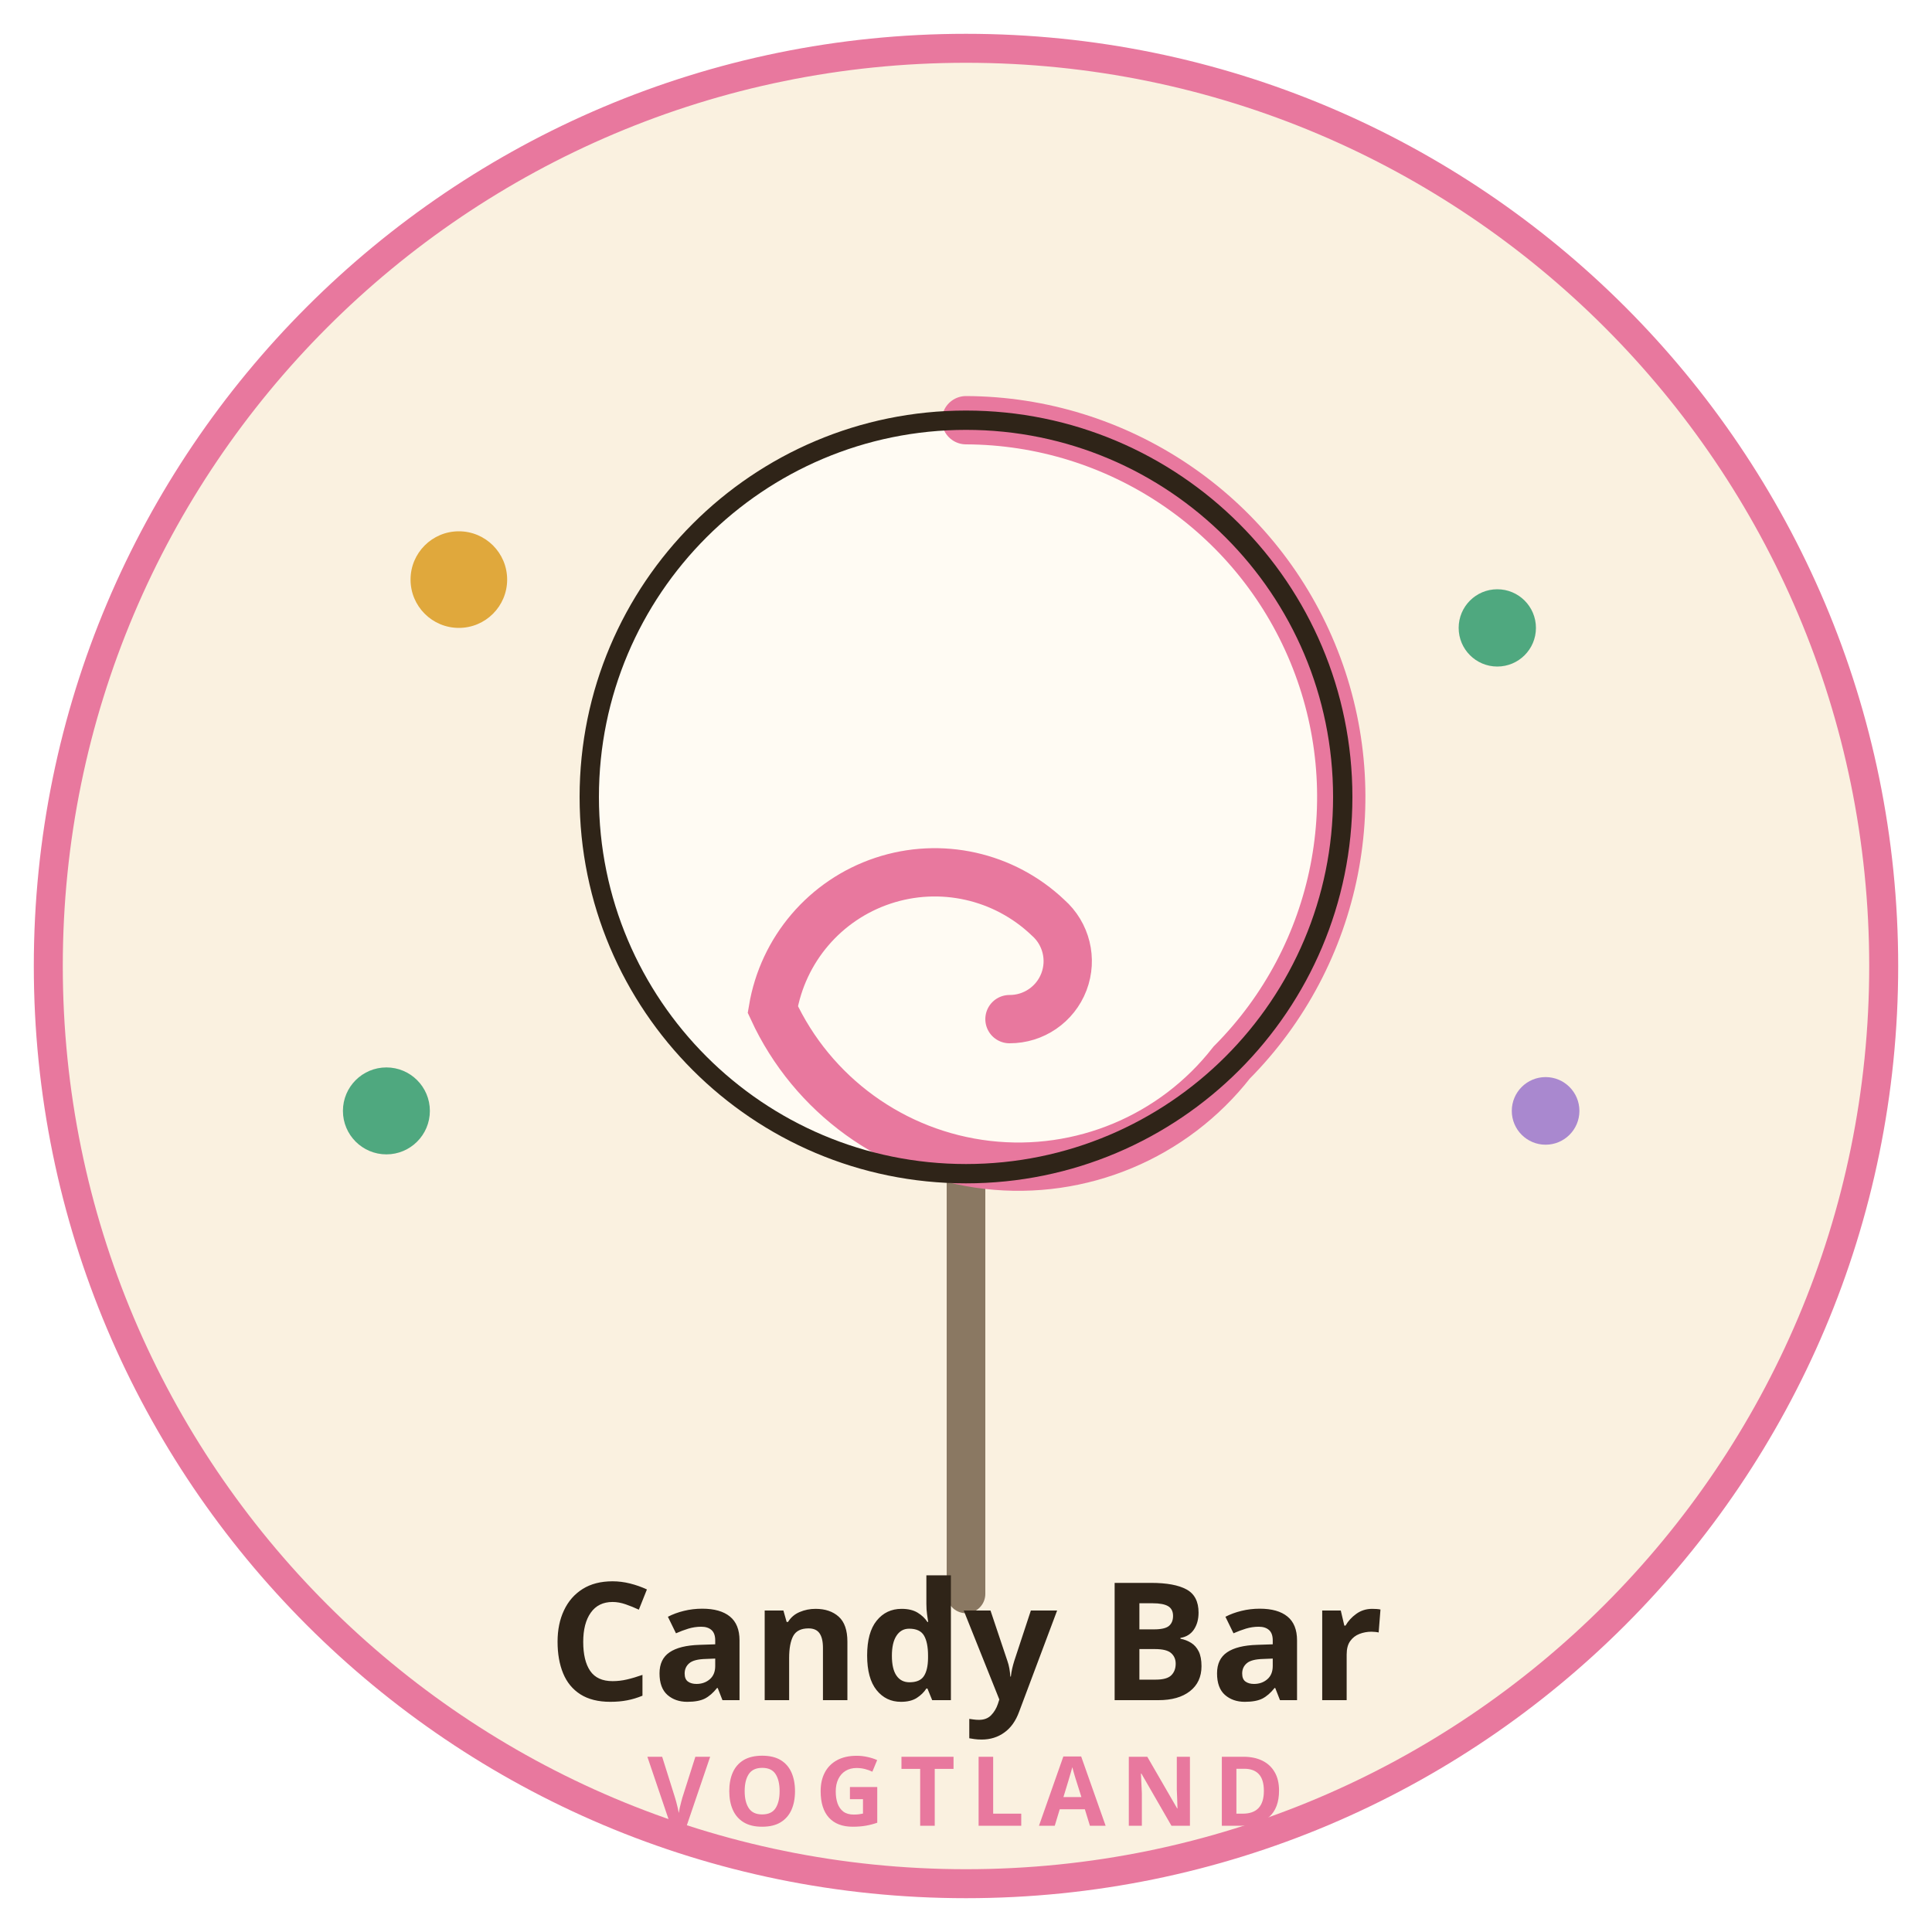
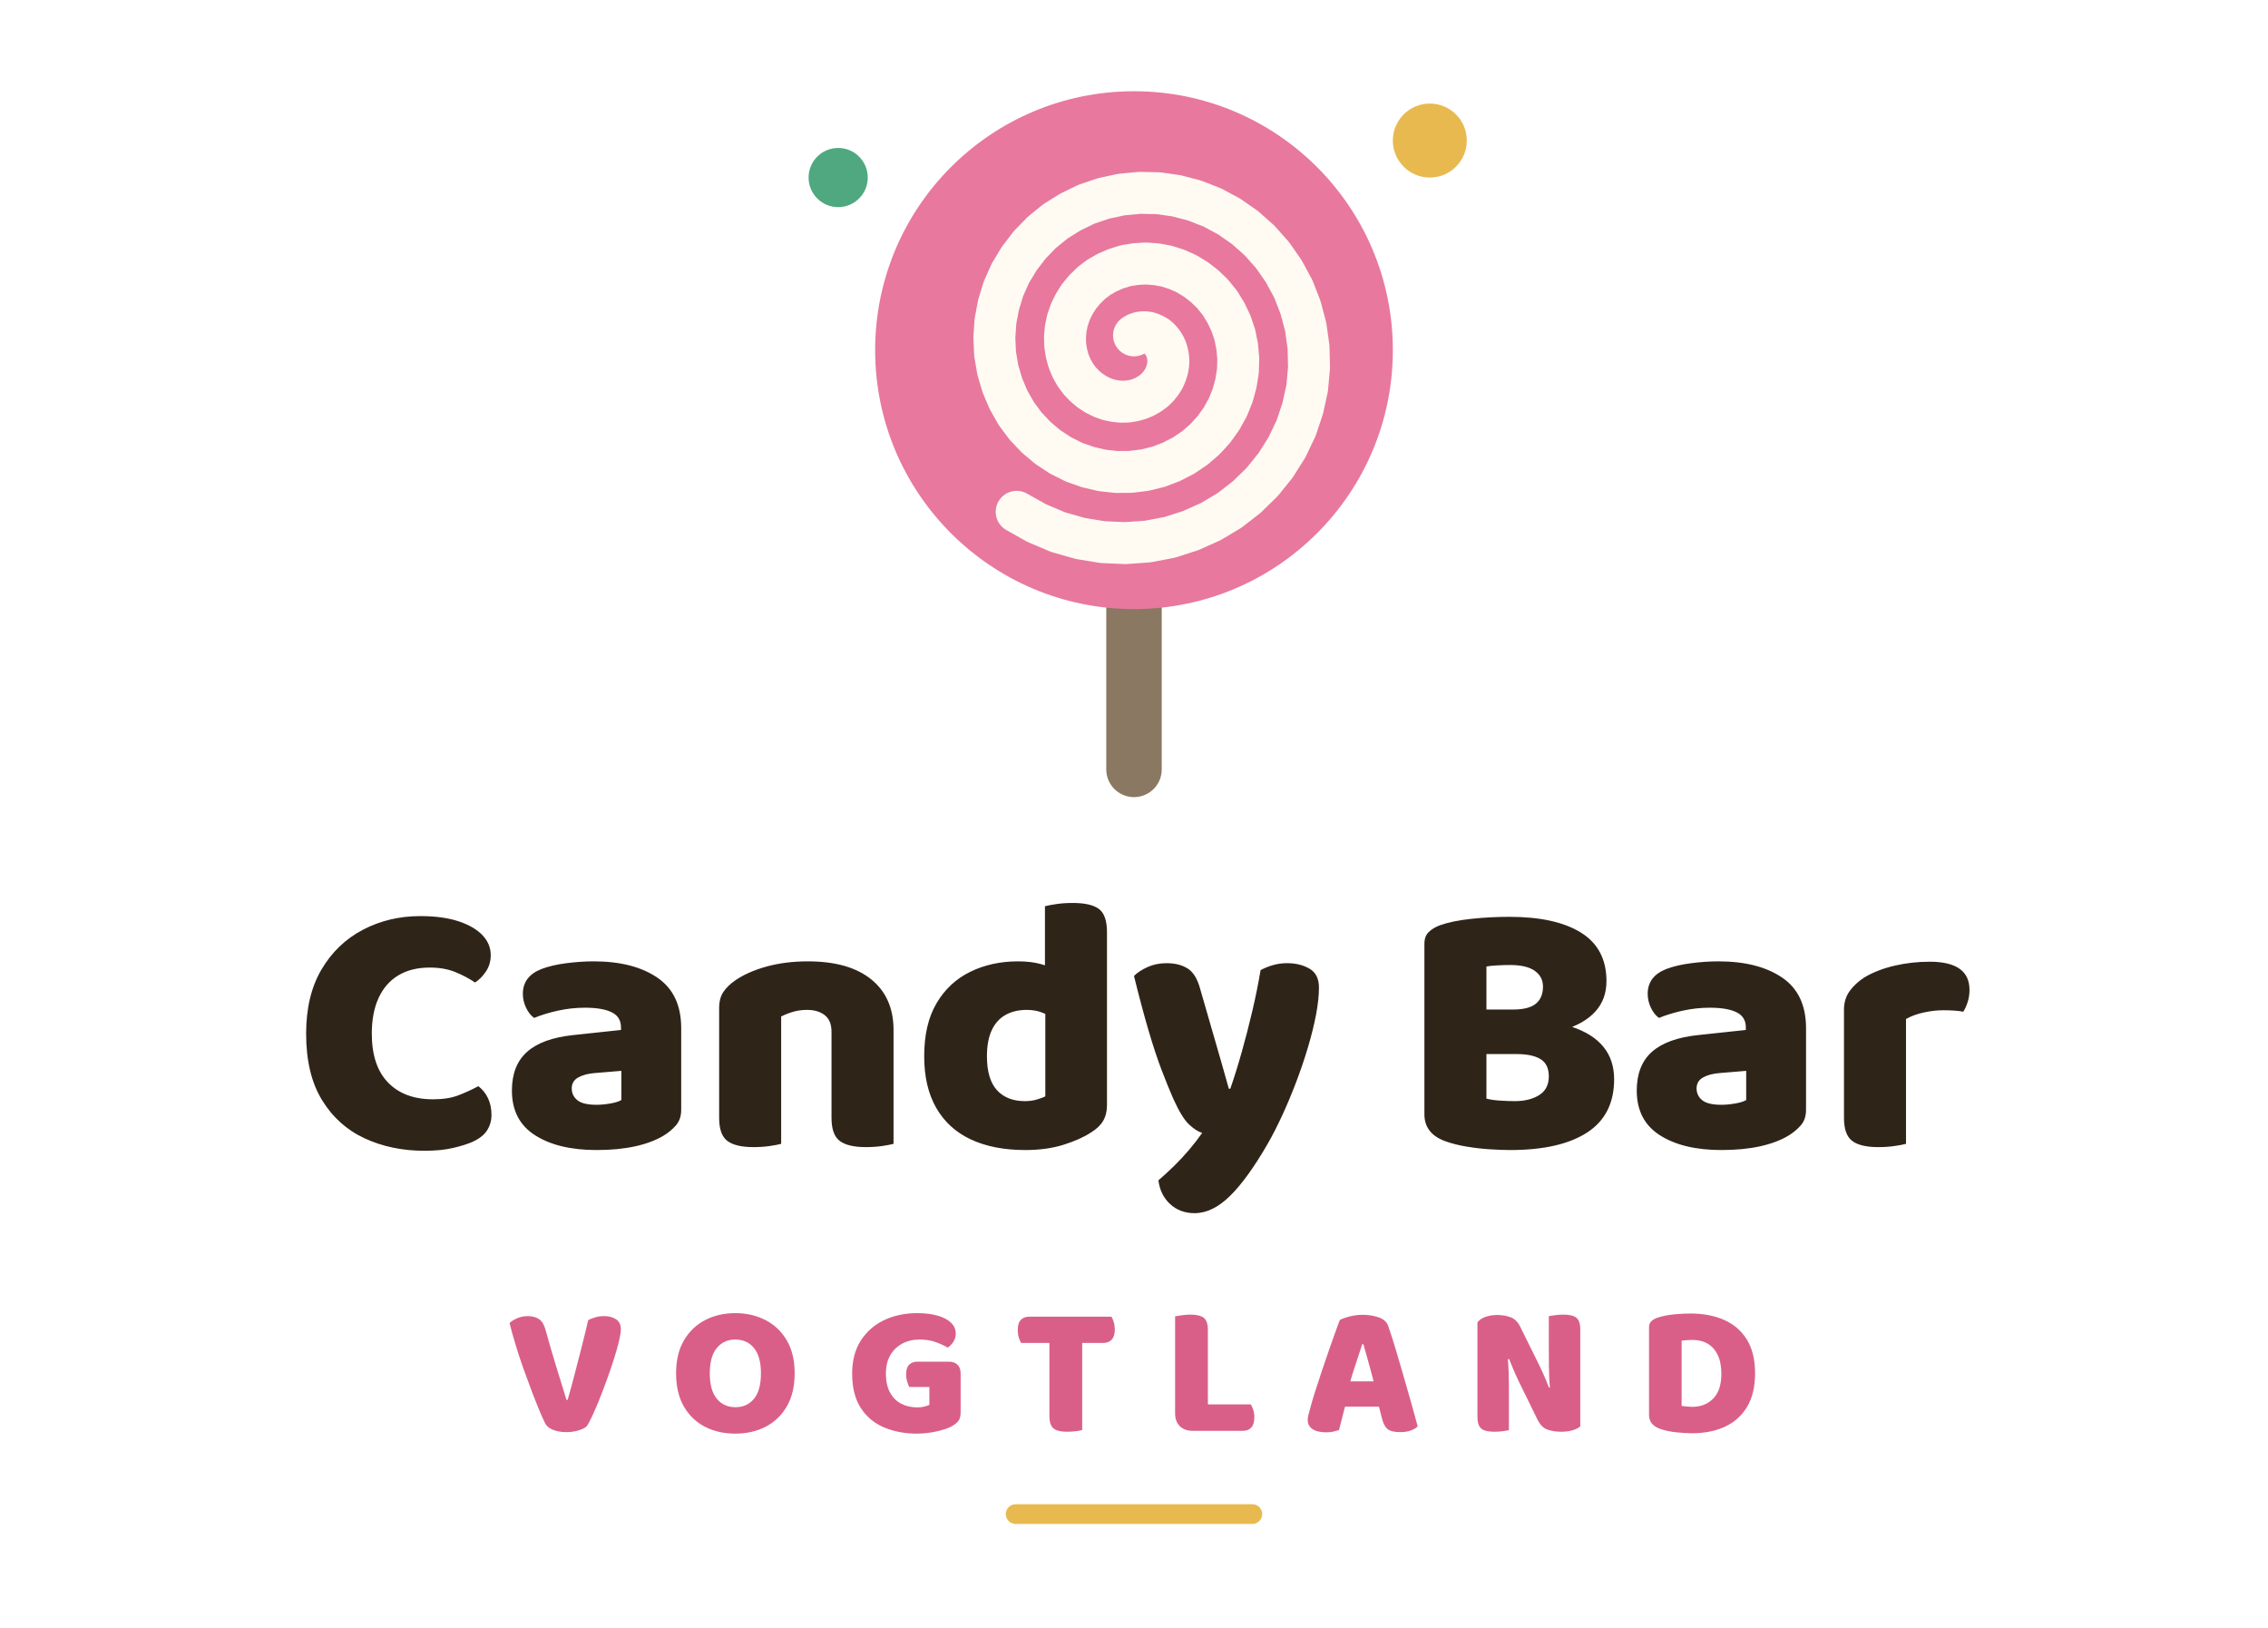
- <svg xmlns="http://www.w3.org/2000/svg" viewBox="0 0 400 400">
-   <circle cx="200" cy="200" r="190" fill="#faf1e0" stroke="#e8789e" stroke-width="6" />
-   <line x1="200" y1="240" x2="200" y2="330" stroke="#8a7862" stroke-width="8" stroke-linecap="round" />
-   <circle cx="200" cy="165" r="78" fill="#fffbf3" />
-   <path d="M200 165             m0,-78             a78,78 0 0 1 55,133             a56,56 0 0 1 -95,-11             a34,34 0 0 1 57,-19             a12,12 0 0 1 -8,21" fill="none" stroke="#e8789e" stroke-width="10" stroke-linecap="round" />
-   <circle cx="200" cy="165" r="78" fill="none" stroke="#2f2418" stroke-width="4" />
-   <circle cx="95" cy="120" r="10" fill="#e0a83c" />
-   <circle cx="310" cy="130" r="8" fill="#4fa87f" />
-   <circle cx="320" cy="230" r="7" fill="#a988cf" />
-   <circle cx="80" cy="230" r="9" fill="#4fa87f" />
-   <text x="200" y="352" text-anchor="middle" font-family="Fredoka, sans-serif" font-weight="700" font-size="34" fill="#2f2418">Candy Bar</text>
-   <text x="200" y="378" text-anchor="middle" font-family="Fredoka, sans-serif" font-weight="600" font-size="20" letter-spacing="3" fill="#e8789e">VOGTLAND</text>
+ <svg xmlns="http://www.w3.org/2000/svg" viewBox="0 0 460 330" role="img" aria-label="Candy Bar Vogtland">
+   <style>.t{fill:#2f2418}.v{fill:#d95f89}@media (prefers-color-scheme:dark){.t{fill:#f2e8d6}.v{fill:#f08fb0}}</style>
+   <g transform="translate(150.0 6) scale(2.5)">
+     <line x1="32" y1="45" x2="32" y2="60" stroke="#8a7862" stroke-width="4.5" stroke-linecap="round" />
+     <circle cx="32" cy="26" r="21" fill="#e8789e" />
+     <path d="M32.00 24.80 L32.15 24.70 L32.33 24.62 L32.52 24.57 L32.73 24.55 L32.96 24.55 L33.19 24.59 L33.42 24.67 L33.65 24.78 L33.88 24.92 L34.09 25.11 L34.28 25.33 L34.45 25.58 L34.59 25.86 L34.69 26.17 L34.76 26.50 L34.79 26.85 L34.77 27.21 L34.70 27.58 L34.58 27.95 L34.42 28.31 L34.20 28.66 L33.93 28.99 L33.62 29.29 L33.26 29.55 L32.86 29.78 L32.43 29.96 L31.96 30.09 L31.47 30.17 L30.97 30.18 L30.45 30.13 L29.93 30.02 L29.42 29.84 L28.92 29.59 L28.44 29.28 L28.00 28.91 L27.59 28.48 L27.23 27.99 L26.93 27.45 L26.69 26.87 L26.52 26.25 L26.42 25.60 L26.40 24.93 L26.46 24.26 L26.60 23.58 L26.83 22.91 L27.14 22.27 L27.53 21.65 L28.00 21.08 L28.54 20.55 L29.15 20.09 L29.83 19.70 L30.55 19.39 L31.32 19.15 L32.13 19.02 L32.95 18.97 L33.79 19.03 L34.63 19.18 L35.45 19.44 L36.26 19.80 L37.02 20.26 L37.73 20.81 L38.39 21.45 L38.97 22.17 L39.46 22.97 L39.87 23.83 L40.18 24.74 L40.37 25.70 L40.46 26.68 L40.43 27.69 L40.27 28.69 L40.00 29.68 L39.61 30.64 L39.10 31.56 L38.48 32.43 L37.76 33.22 L36.94 33.93 L36.02 34.55 L35.03 35.06 L33.98 35.46 L32.88 35.73 L31.73 35.87 L30.57 35.88 L29.40 35.75 L28.25 35.48 L27.12 35.08 L26.03 34.53 L25.01 33.86 L24.06 33.06 L23.20 32.15 L22.45 31.14 L21.82 30.03 L21.32 28.85 L20.95 27.60 L20.73 26.30 L20.67 24.98 L20.76 23.65 L21.01 22.32 L21.41 21.02 L21.97 19.76 L22.69 18.57 L23.54 17.46 L24.52 16.45 L25.63 15.55 L26.85 14.79 L28.15 14.16 L29.54 13.69 L30.98 13.38 L32.46 13.24 L33.96 13.27 L35.45 13.48 L36.93 13.87 L38.36 14.43 L39.72 15.16 L41.01 16.06 L42.18 17.10 L43.24 18.29 L44.15 19.60 L44.92 21.02 L45.51 22.53 L45.93 24.11 L46.16 25.75 L46.20 27.41 L46.05 29.07 L45.69 30.72 L45.15 32.33 L44.41 33.88 L43.49 35.34 L42.40 36.69 L41.15 37.91 L39.76 38.99 L38.24 39.90 L36.61 40.63 L34.90 41.18 L33.12 41.52 L31.30 41.65 L29.46 41.57 L27.64 41.27 L25.85 40.76 L24.12 40.03 L22.48 39.11" fill="none" stroke="#fffbf3" stroke-width="3.4" stroke-linecap="round" stroke-linejoin="round" />
+     <circle cx="56" cy="9" r="3" fill="#e8b94f" />
+     <circle cx="8" cy="12" r="2.4" fill="#4fa87f" />
+   </g>
+   <path transform="translate(59.5 232)" d="M40.034 -38.332Q40.034 -36.482 39.072 -35.039Q38.11 -33.596 36.852 -32.782Q35.002 -34.04 32.782 -34.928Q30.562 -35.816 27.676 -35.816Q23.902 -35.816 21.275 -34.225Q18.648 -32.634 17.279 -29.637Q15.91 -26.64 15.91 -22.422Q15.91 -15.91 19.203 -12.506Q22.496 -9.102 28.342 -9.102Q31.376 -9.102 33.485 -9.916Q35.594 -10.73 37.518 -11.766Q38.776 -10.804 39.479 -9.324Q40.182 -7.844 40.182 -5.92Q40.182 -4.218 39.294 -2.812Q38.406 -1.406 36.26 -0.444Q34.928 0.148 32.486 0.74Q30.044 1.332 26.566 1.332Q19.906 1.332 14.467 -1.184Q9.028 -3.7 5.809 -8.954Q2.59 -14.208 2.59 -22.422Q2.59 -30.118 5.698 -35.409Q8.806 -40.7 14.097 -43.475Q19.388 -46.25 25.752 -46.25Q30.266 -46.25 33.448 -45.214Q36.63 -44.178 38.332 -42.402Q40.034 -40.626 40.034 -38.332Z M61.494 -7.992Q62.752 -7.992 64.269 -8.251Q65.786 -8.51 66.526 -8.954V-14.874L61.198 -14.43Q59.126 -14.282 57.794 -13.542Q56.462 -12.802 56.462 -11.322Q56.462 -9.842 57.609 -8.917Q58.756 -7.992 61.494 -7.992ZM60.902 -37.074Q68.968 -37.074 73.815 -33.781Q78.662 -30.488 78.662 -23.532V-6.956Q78.662 -5.032 77.589 -3.811Q76.516 -2.59 75.036 -1.702Q72.668 -0.296 69.264 0.444Q65.86 1.184 61.494 1.184Q53.724 1.184 49.025 -1.813Q44.326 -4.81 44.326 -10.878Q44.326 -15.984 47.397 -18.722Q50.468 -21.46 56.758 -22.126L66.452 -23.162V-23.68Q66.452 -25.826 64.565 -26.751Q62.678 -27.676 59.126 -27.676Q56.388 -27.676 53.687 -27.084Q50.986 -26.492 48.84 -25.604Q47.878 -26.27 47.212 -27.639Q46.546 -29.008 46.546 -30.488Q46.546 -34.04 50.32 -35.52Q52.466 -36.334 55.389 -36.704Q58.312 -37.074 60.902 -37.074Z M121.73 -23.162V-16.354H109.15V-22.792Q109.15 -25.086 107.781 -26.159Q106.412 -27.232 104.192 -27.232Q102.712 -27.232 101.417 -26.862Q100.122 -26.492 98.938 -25.9V-16.354H86.358V-27.602Q86.358 -29.6 87.209 -30.858Q88.06 -32.116 89.54 -33.152Q92.056 -34.928 95.904 -36.001Q99.752 -37.074 104.34 -37.074Q112.702 -37.074 117.216 -33.411Q121.73 -29.748 121.73 -23.162ZM86.358 -19.536H98.938V-0.074Q98.124 0.148 96.607 0.37Q95.09 0.592 93.314 0.592Q89.688 0.592 88.023 -0.666Q86.358 -1.924 86.358 -5.328ZM109.15 -19.536H121.73V-0.074Q120.916 0.148 119.399 0.37Q117.882 0.592 116.106 0.592Q112.48 0.592 110.815 -0.666Q109.15 -1.924 109.15 -5.328Z M152.514 -9.694V-31.154H165.02V-7.918Q165.02 -6.068 164.243 -4.736Q163.466 -3.404 161.764 -2.368Q159.618 -0.962 156.214 0.111Q152.81 1.184 148.444 1.184Q142.006 1.184 137.418 -0.962Q132.83 -3.108 130.388 -7.363Q127.946 -11.618 127.946 -17.834Q127.946 -24.346 130.462 -28.601Q132.978 -32.856 137.307 -34.965Q141.636 -37.074 146.964 -37.074Q149.554 -37.074 151.478 -36.556Q153.402 -36.038 154.66 -35.372V-25.16Q153.698 -25.9 152.181 -26.566Q150.664 -27.232 148.74 -27.232Q146.224 -27.232 144.411 -26.196Q142.598 -25.16 141.636 -23.088Q140.674 -21.016 140.674 -17.834Q140.674 -13.172 142.709 -10.952Q144.744 -8.732 148.37 -8.732Q149.702 -8.732 150.812 -9.065Q151.922 -9.398 152.514 -9.694ZM165.02 -28.786H152.44V-48.248Q153.254 -48.47 154.771 -48.692Q156.288 -48.914 158.064 -48.914Q161.764 -48.914 163.392 -47.693Q165.02 -46.472 165.02 -42.994Z M178.488 -9.176Q177.378 -11.692 176.12 -14.985Q174.862 -18.278 173.493 -22.903Q172.124 -27.528 170.496 -34.114Q171.532 -35.15 173.271 -35.927Q175.01 -36.704 177.082 -36.704Q179.672 -36.704 181.374 -35.631Q183.076 -34.558 183.89 -31.598Q185.37 -26.418 186.85 -21.349Q188.33 -16.28 189.736 -11.248H190.032Q191.216 -14.652 192.363 -18.722Q193.51 -22.792 194.509 -27.047Q195.508 -31.302 196.174 -35.298Q197.432 -35.964 198.764 -36.334Q200.096 -36.704 201.576 -36.704Q204.166 -36.704 206.09 -35.594Q208.014 -34.484 208.014 -31.746Q208.014 -29.378 207.422 -26.27Q206.83 -23.162 205.794 -19.684Q204.758 -16.206 203.426 -12.691Q202.094 -9.176 200.614 -5.957Q199.134 -2.738 197.654 -0.148Q193.51 7.03 189.958 10.508Q186.406 13.986 182.78 13.986Q179.82 13.986 177.822 12.136Q175.824 10.286 175.454 7.326Q177.008 5.994 178.599 4.44Q180.19 2.886 181.67 1.147Q183.15 -0.592 184.334 -2.294Q183.076 -2.664 181.633 -4.033Q180.19 -5.402 178.488 -9.176Z M252.636 -27.306V-18.278H237.392V-27.306ZM248.048 -18.278 248.418 -25.234Q254.93 -25.234 259.222 -23.828Q263.514 -22.422 265.697 -19.758Q267.88 -17.094 267.88 -13.172Q267.88 -5.92 262.404 -2.368Q256.928 1.184 246.79 1.184Q245.088 1.184 242.72 1.036Q240.352 0.888 237.91 0.481Q235.468 0.074 233.47 -0.666Q229.4 -2.22 229.4 -6.068V-40.626Q229.4 -42.18 230.288 -43.031Q231.176 -43.882 232.582 -44.4Q235.098 -45.288 238.909 -45.695Q242.72 -46.102 246.642 -46.102Q256.04 -46.102 261.183 -42.883Q266.326 -39.664 266.326 -33.078Q266.326 -29.378 264.069 -26.899Q261.812 -24.42 257.668 -23.199Q253.524 -21.978 247.826 -21.978L247.382 -27.306Q250.564 -27.306 252.007 -28.49Q253.45 -29.674 253.45 -31.968Q253.45 -33.966 251.785 -35.15Q250.12 -36.334 246.79 -36.334Q245.68 -36.334 244.237 -36.26Q242.794 -36.186 241.98 -36.038V-9.25Q243.016 -8.954 244.681 -8.843Q246.346 -8.732 247.752 -8.732Q250.712 -8.732 252.673 -9.953Q254.634 -11.174 254.634 -13.764Q254.634 -16.206 252.969 -17.242Q251.304 -18.278 248.048 -18.278Z M289.636 -7.992Q290.894 -7.992 292.411 -8.251Q293.928 -8.51 294.668 -8.954V-14.874L289.34 -14.43Q287.268 -14.282 285.936 -13.542Q284.604 -12.802 284.604 -11.322Q284.604 -9.842 285.751 -8.917Q286.898 -7.992 289.636 -7.992ZM289.044 -37.074Q297.11 -37.074 301.957 -33.781Q306.804 -30.488 306.804 -23.532V-6.956Q306.804 -5.032 305.731 -3.811Q304.658 -2.59 303.178 -1.702Q300.81 -0.296 297.406 0.444Q294.002 1.184 289.636 1.184Q281.866 1.184 277.167 -1.813Q272.468 -4.81 272.468 -10.878Q272.468 -15.984 275.539 -18.722Q278.61 -21.46 284.9 -22.126L294.594 -23.162V-23.68Q294.594 -25.826 292.707 -26.751Q290.82 -27.676 287.268 -27.676Q284.53 -27.676 281.829 -27.084Q279.128 -26.492 276.982 -25.604Q276.02 -26.27 275.354 -27.639Q274.688 -29.008 274.688 -30.488Q274.688 -34.04 278.462 -35.52Q280.608 -36.334 283.531 -36.704Q286.454 -37.074 289.044 -37.074Z M327.08 -25.382V-16.946H314.5V-27.306Q314.5 -29.452 315.647 -31.043Q316.794 -32.634 318.644 -33.818Q321.234 -35.372 324.712 -36.186Q328.19 -37.0 331.89 -37.0Q339.956 -37.0 339.956 -31.302Q339.956 -29.97 339.586 -28.823Q339.216 -27.676 338.698 -26.862Q337.958 -27.01 336.922 -27.084Q335.886 -27.158 334.628 -27.158Q332.778 -27.158 330.706 -26.714Q328.634 -26.27 327.08 -25.382ZM314.5 -19.536H327.08V-0.074Q326.266 0.148 324.749 0.37Q323.232 0.592 321.456 0.592Q317.83 0.592 316.165 -0.666Q314.5 -1.924 314.5 -5.328Z" class="t" />
+   <path transform="translate(102.7 290)" d="M16.264 -0.76Q15.732 -0.304 14.611 0.038Q13.49 0.38 12.16 0.38Q10.602 0.38 9.443 -0.095Q8.284 -0.57 7.866 -1.406Q7.334 -2.47 6.612 -4.218Q5.89 -5.966 5.054 -8.17Q4.218 -10.374 3.382 -12.73Q2.546 -15.086 1.843 -17.423Q1.14 -19.76 0.646 -21.736Q1.178 -22.268 2.185 -22.705Q3.192 -23.142 4.332 -23.142Q5.738 -23.142 6.631 -22.534Q7.524 -21.926 7.942 -20.368Q8.968 -16.644 10.013 -13.243Q11.058 -9.842 12.198 -6.156H12.426Q13.11 -8.512 13.813 -11.21Q14.516 -13.908 15.238 -16.739Q15.96 -19.57 16.606 -22.344Q17.29 -22.686 18.088 -22.914Q18.886 -23.142 19.836 -23.142Q21.242 -23.142 22.23 -22.515Q23.218 -21.888 23.218 -20.444Q23.218 -19.646 22.838 -18.05Q22.458 -16.454 21.812 -14.421Q21.166 -12.388 20.387 -10.241Q19.608 -8.094 18.829 -6.156Q18.05 -4.218 17.366 -2.774Q16.682 -1.33 16.264 -0.76Z M58.476 -11.552Q58.476 -7.6 56.899 -4.864Q55.322 -2.128 52.605 -0.722Q49.888 0.684 46.43 0.684Q42.972 0.684 40.255 -0.722Q37.538 -2.128 35.98 -4.864Q34.422 -7.6 34.422 -11.552Q34.422 -15.504 36.018 -18.221Q37.614 -20.938 40.331 -22.344Q43.048 -23.75 46.43 -23.75Q49.812 -23.75 52.548 -22.344Q55.284 -20.938 56.88 -18.221Q58.476 -15.504 58.476 -11.552ZM51.636 -11.552Q51.636 -14.934 50.23 -16.663Q48.824 -18.392 46.43 -18.392Q44.112 -18.392 42.687 -16.682Q41.262 -14.972 41.262 -11.552Q41.262 -8.094 42.687 -6.384Q44.112 -4.674 46.468 -4.674Q48.824 -4.674 50.23 -6.384Q51.636 -8.094 51.636 -11.552Z M92.138 -11.514V-3.686Q92.138 -2.508 91.72 -1.938Q91.302 -1.368 90.39 -0.836Q89.326 -0.228 87.293 0.228Q85.26 0.684 83.246 0.684Q79.598 0.684 76.615 -0.57Q73.632 -1.824 71.884 -4.522Q70.136 -7.22 70.136 -11.476Q70.136 -15.466 71.903 -18.202Q73.67 -20.938 76.653 -22.344Q79.636 -23.75 83.322 -23.75Q85.716 -23.75 87.483 -23.237Q89.25 -22.724 90.2 -21.793Q91.15 -20.862 91.15 -19.608Q91.15 -18.658 90.656 -17.917Q90.162 -17.176 89.516 -16.758Q88.566 -17.328 87.122 -17.86Q85.678 -18.392 83.816 -18.392Q81.802 -18.392 80.244 -17.537Q78.686 -16.682 77.831 -15.143Q76.976 -13.604 76.976 -11.514Q76.976 -9.234 77.793 -7.695Q78.61 -6.156 80.054 -5.396Q81.498 -4.636 83.36 -4.636Q84.196 -4.636 84.823 -4.807Q85.45 -4.978 85.792 -5.13V-8.778H81.726Q81.498 -9.196 81.289 -9.88Q81.08 -10.564 81.08 -11.324Q81.08 -12.692 81.707 -13.3Q82.334 -13.908 83.322 -13.908H89.744Q90.884 -13.908 91.511 -13.281Q92.138 -12.654 92.138 -11.514Z M110.068 -17.708V-23.028H122.722Q122.988 -22.61 123.197 -21.926Q123.406 -21.242 123.406 -20.444Q123.406 -19.038 122.779 -18.373Q122.152 -17.708 121.088 -17.708ZM117.06 -23.028V-17.708H104.406Q104.14 -18.126 103.931 -18.81Q103.722 -19.494 103.722 -20.292Q103.722 -21.736 104.349 -22.382Q104.976 -23.028 106.04 -23.028ZM110.144 -18.734H116.794V-0.038Q116.376 0.076 115.502 0.19Q114.628 0.304 113.716 0.304Q111.74 0.304 110.942 -0.399Q110.144 -1.102 110.144 -2.85Z M135.636 -16.796H142.286V-0.228L139.17 0.114Q137.536 0.114 136.586 -0.836Q135.636 -1.786 135.636 -3.42ZM139.17 0.114V-5.244H150.988Q151.254 -4.826 151.482 -4.142Q151.71 -3.458 151.71 -2.66Q151.71 -1.254 151.102 -0.57Q150.494 0.114 149.43 0.114ZM142.286 -8.018H135.636V-23.104Q136.092 -23.18 136.985 -23.313Q137.878 -23.446 138.714 -23.446Q140.614 -23.446 141.45 -22.8Q142.286 -22.154 142.286 -20.292Z M173.82 -17.442H173.592Q173.25 -16.378 172.832 -15.124Q172.414 -13.87 171.958 -12.483Q171.502 -11.096 171.084 -9.614L170.248 -5.32Q170.02 -4.56 169.849 -3.838Q169.678 -3.116 169.507 -2.47Q169.336 -1.824 169.184 -1.216Q169.032 -0.608 168.88 -0.038Q168.386 0.114 167.778 0.266Q167.17 0.418 166.334 0.418Q164.434 0.418 163.484 -0.247Q162.534 -0.912 162.534 -2.09Q162.534 -2.622 162.686 -3.154Q162.838 -3.686 163.028 -4.408Q163.332 -5.624 163.94 -7.543Q164.548 -9.462 165.289 -11.685Q166.03 -13.908 166.771 -16.036Q167.512 -18.164 168.12 -19.855Q168.728 -21.546 169.032 -22.344Q169.678 -22.724 171.008 -23.066Q172.338 -23.408 173.63 -23.408Q175.53 -23.408 177.012 -22.857Q178.494 -22.306 178.874 -21.09Q179.558 -19.152 180.337 -16.549Q181.116 -13.946 181.933 -11.115Q182.75 -8.284 183.51 -5.605Q184.27 -2.926 184.84 -0.798Q184.384 -0.304 183.472 0.038Q182.56 0.38 181.306 0.38Q179.444 0.38 178.722 -0.247Q178.0 -0.874 177.658 -2.166L176.708 -5.814L175.948 -9.728Q175.568 -11.21 175.188 -12.578Q174.808 -13.946 174.466 -15.181Q174.124 -16.416 173.82 -17.442ZM167.398 -4.788 170.02 -9.918H178.38L179.178 -4.788Z M196.956 -15.2H203.074Q203.226 -13.452 203.283 -11.856Q203.34 -10.26 203.34 -8.835Q203.34 -7.41 203.34 -6.042V0.0Q202.96 0.076 202.105 0.19Q201.25 0.304 200.376 0.304Q198.476 0.304 197.716 -0.361Q196.956 -1.026 196.956 -2.736ZM217.818 -7.98H211.7Q211.472 -10.64 211.453 -12.882Q211.434 -15.124 211.434 -17.138V-23.142Q211.852 -23.218 212.688 -23.332Q213.524 -23.446 214.398 -23.446Q216.298 -23.446 217.058 -22.781Q217.818 -22.116 217.818 -20.406ZM217.818 -10.032V-0.798Q217.286 -0.304 216.279 0.0Q215.272 0.304 213.866 0.304Q212.46 0.304 211.206 -0.114Q209.952 -0.532 209.154 -2.128L205.392 -9.804Q205.012 -10.602 204.689 -11.305Q204.366 -12.008 204.062 -12.768Q203.758 -13.528 203.378 -14.44L196.956 -13.034V-21.85Q197.488 -22.61 198.59 -22.99Q199.692 -23.37 200.946 -23.37Q202.352 -23.37 203.625 -22.933Q204.898 -22.496 205.658 -20.938L209.458 -13.262Q209.838 -12.502 210.161 -11.78Q210.484 -11.058 210.807 -10.298Q211.13 -9.538 211.472 -8.626Z M246.426 -11.438Q246.426 -8.094 244.773 -6.422Q243.12 -4.75 240.536 -4.75Q240.042 -4.75 239.415 -4.807Q238.788 -4.864 238.37 -4.94V-18.164Q238.94 -18.24 239.491 -18.278Q240.042 -18.316 240.574 -18.316Q242.36 -18.316 243.671 -17.537Q244.982 -16.758 245.704 -15.238Q246.426 -13.718 246.426 -11.438ZM253.266 -11.552Q253.266 -15.694 251.613 -18.373Q249.96 -21.052 247.015 -22.363Q244.07 -23.674 240.118 -23.674Q238.674 -23.674 236.85 -23.503Q235.026 -23.332 233.392 -22.8Q232.67 -22.534 232.214 -22.097Q231.758 -21.66 231.758 -20.862V-3.116Q231.758 -1.14 233.848 -0.342Q235.368 0.228 237.287 0.418Q239.206 0.608 240.498 0.608Q244.336 0.608 247.205 -0.741Q250.074 -2.09 251.67 -4.788Q253.266 -7.486 253.266 -11.552Z" class="v" />
+   <rect x="204.0" y="305" width="52" height="4" rx="2" fill="#e8b94f" />
</svg>
